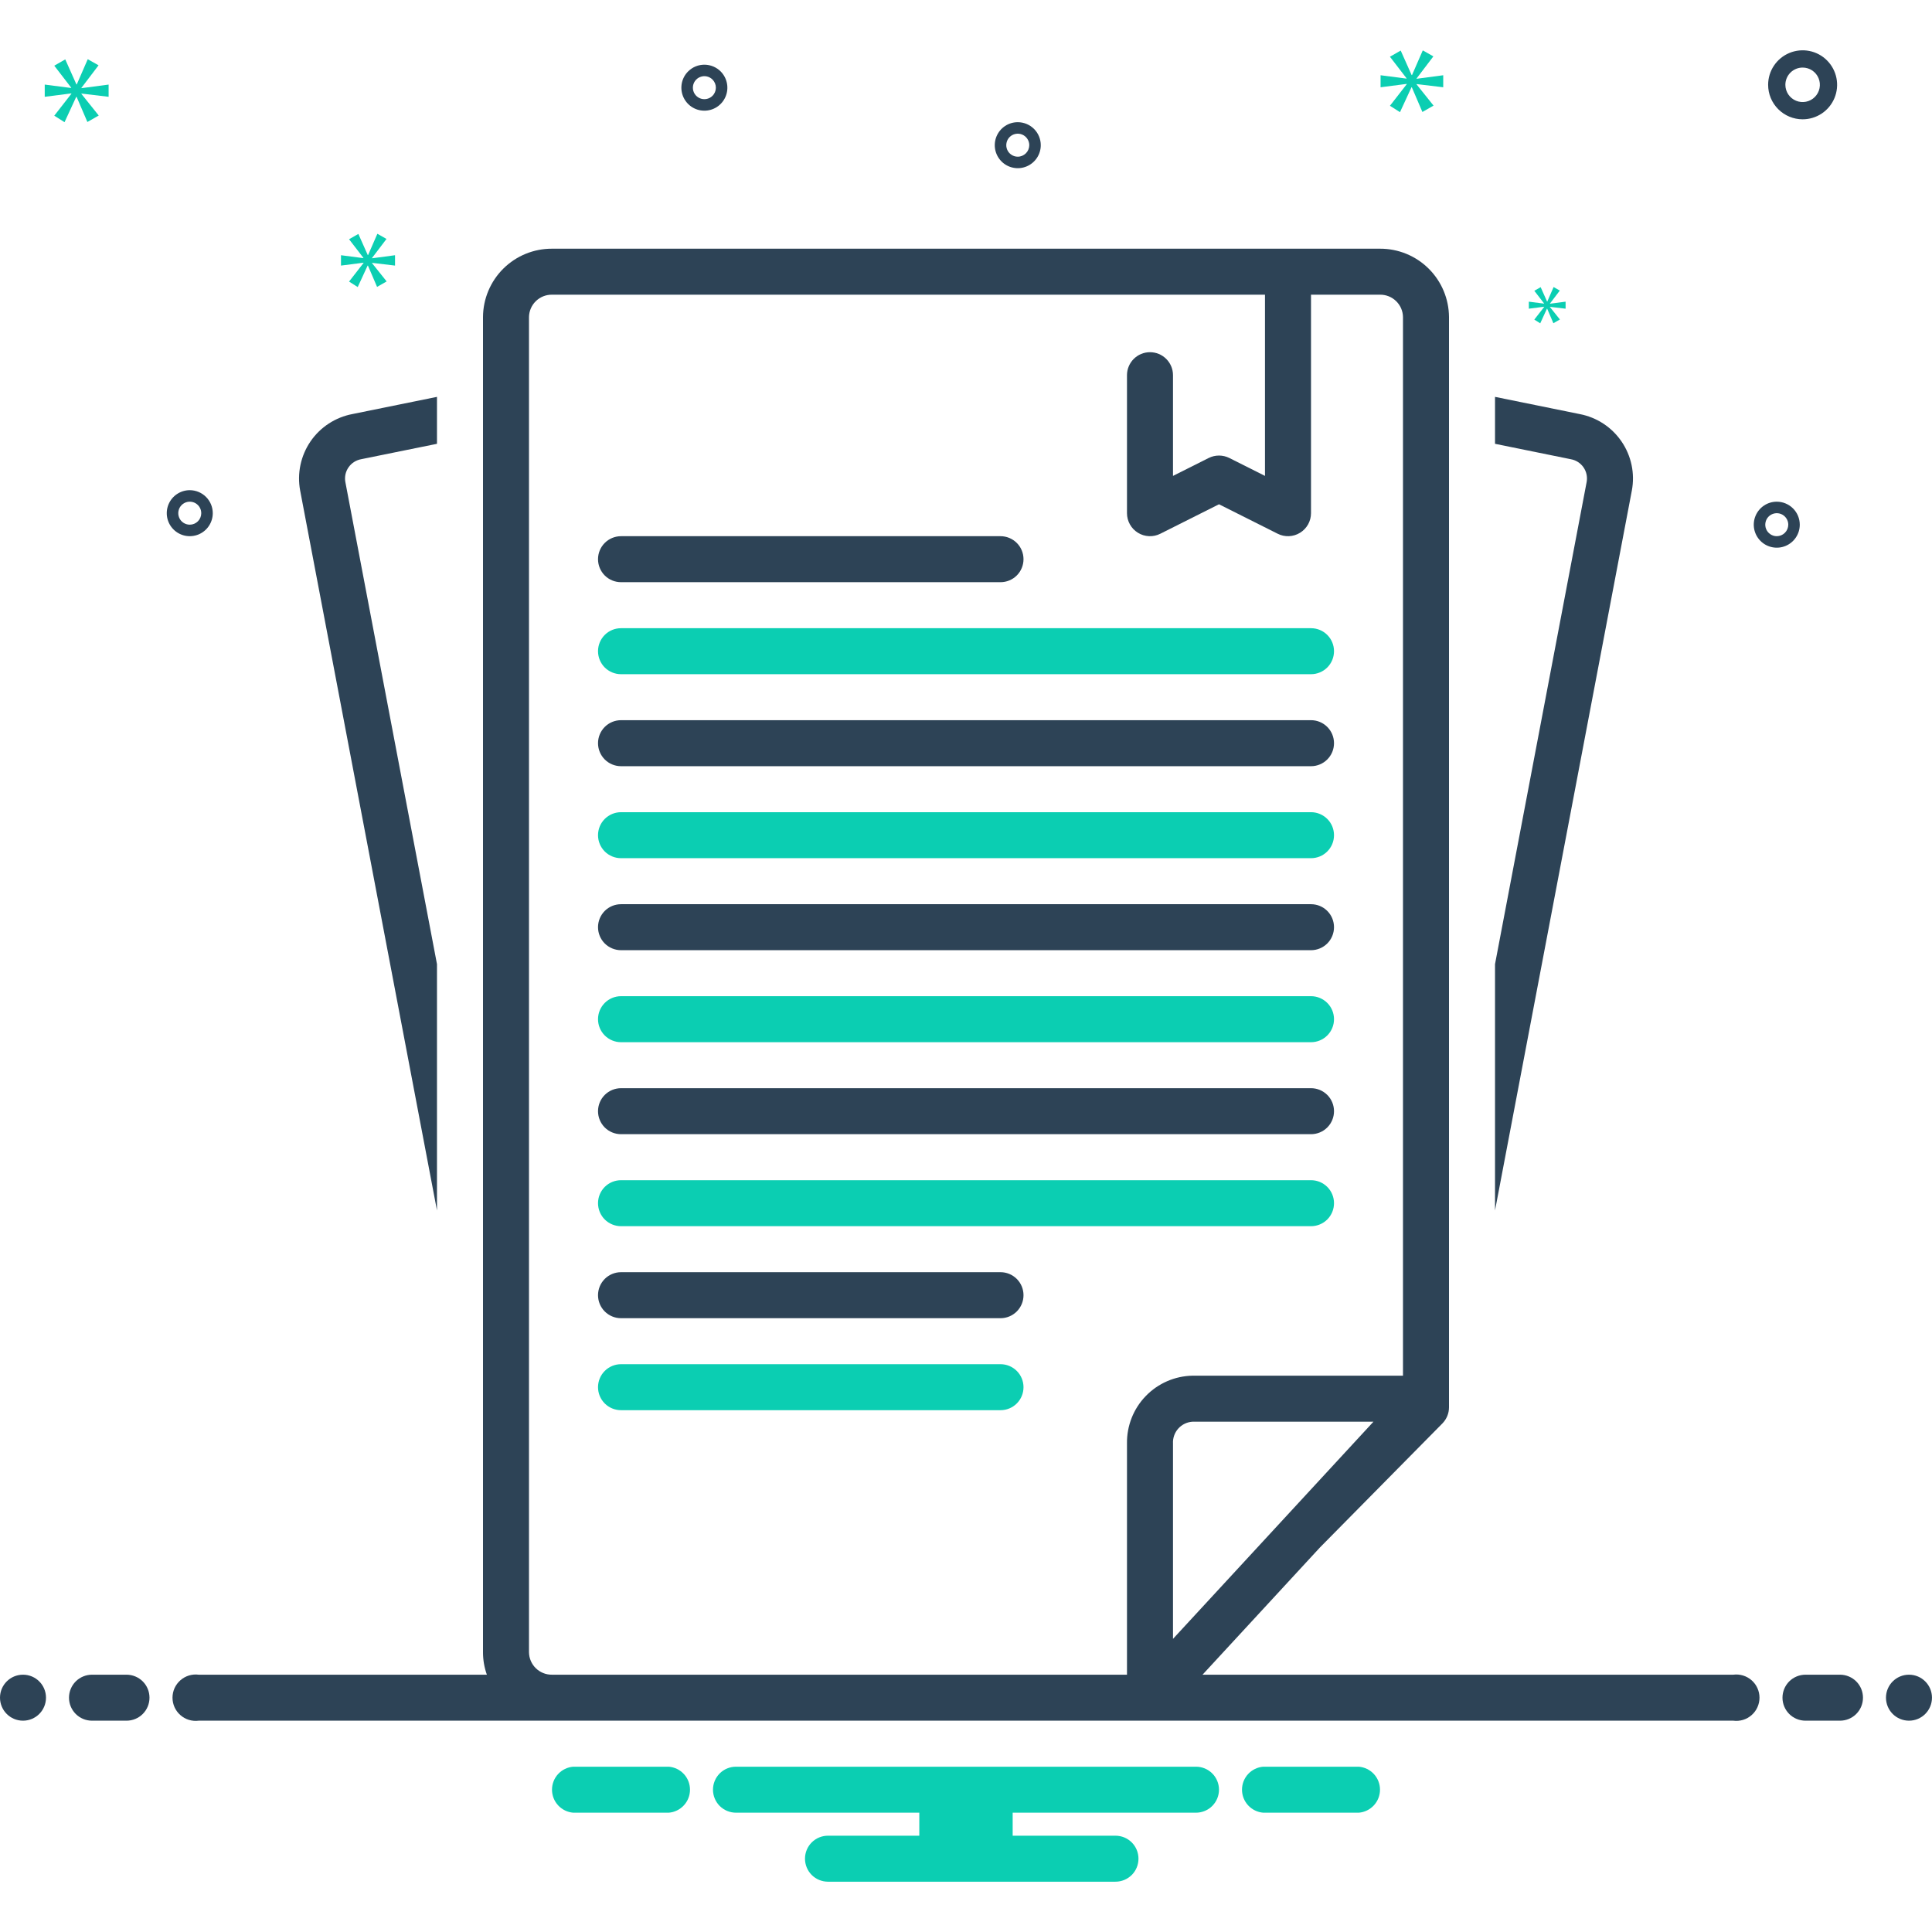
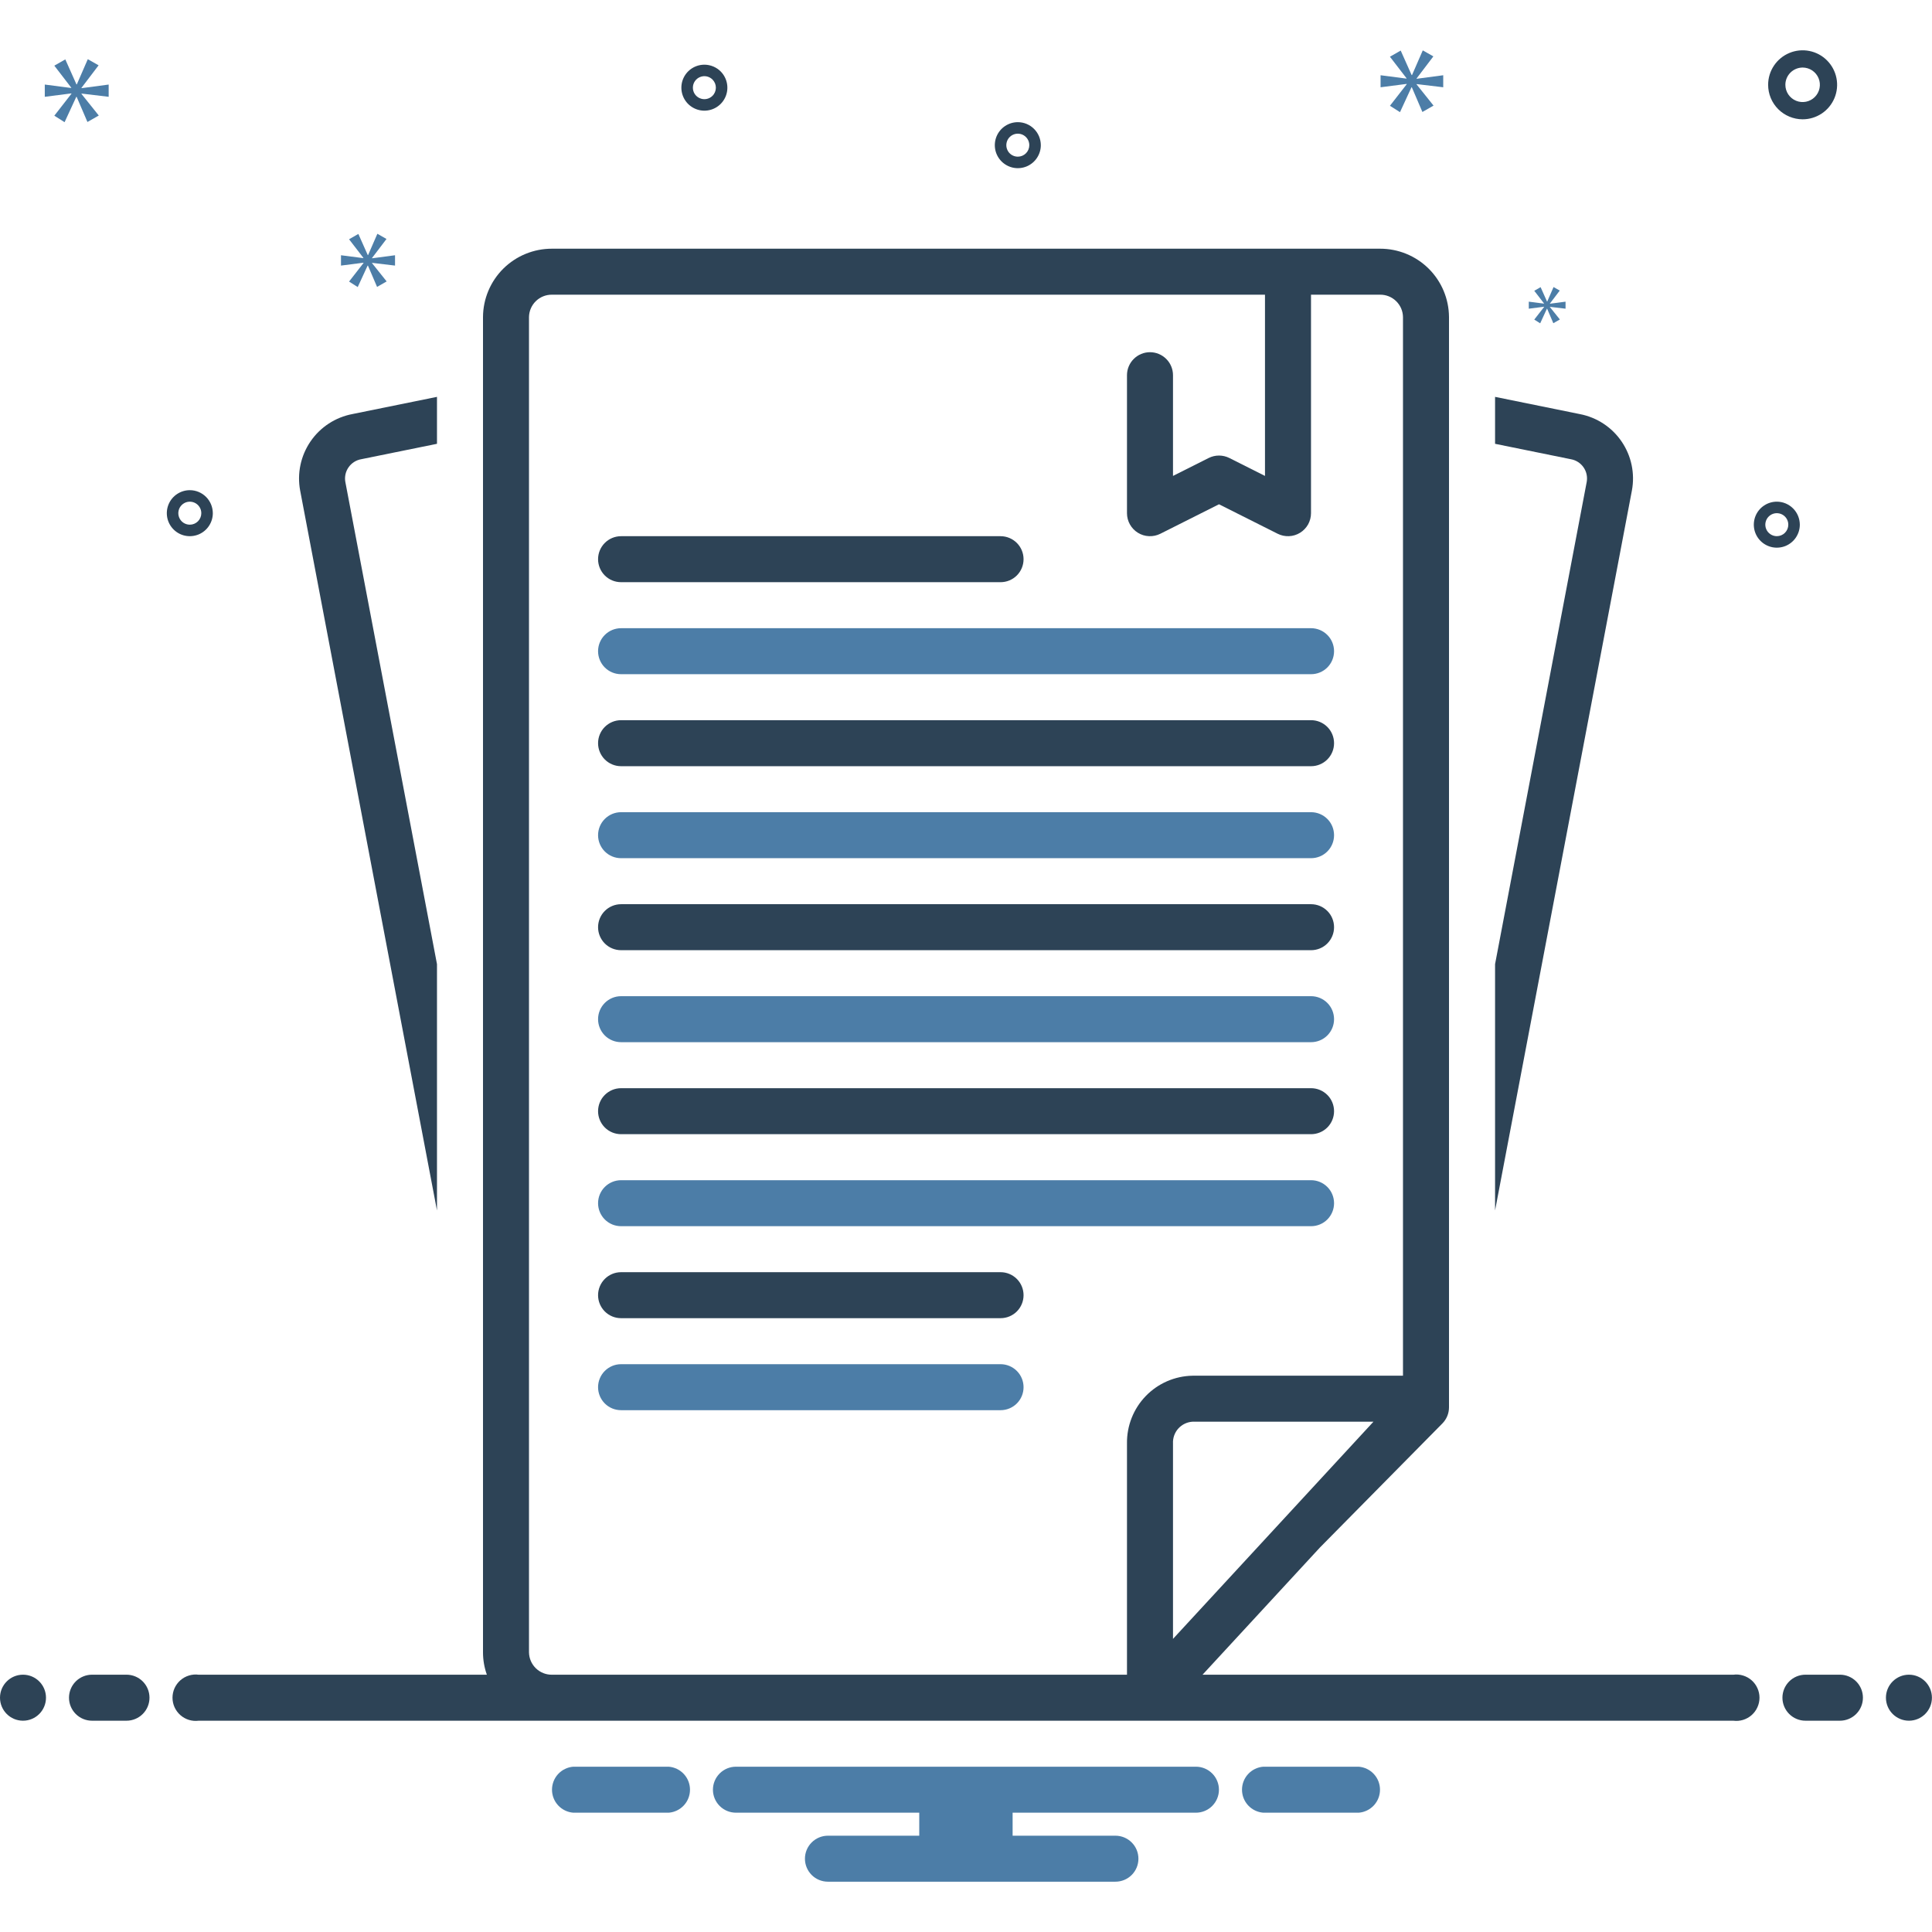
<svg xmlns="http://www.w3.org/2000/svg" width="77" height="77" viewBox="0 0 77 77" fill="none">
-   <path d="M14.402 18.3L17.416 17.688V15.817L14.047 16.502C13.367 16.63 12.766 17.023 12.375 17.593C11.985 18.164 11.836 18.867 11.962 19.547L17.416 48.244V38.426L13.763 19.205C13.745 19.104 13.748 19 13.77 18.899C13.793 18.799 13.835 18.704 13.895 18.62C13.954 18.536 14.029 18.464 14.116 18.41C14.203 18.355 14.3 18.318 14.402 18.3Z" fill="#2D4356" />
-   <path d="M62.963 16.504L59.584 15.817V17.688L62.608 18.303C62.811 18.339 62.991 18.455 63.109 18.624C63.227 18.793 63.273 19.002 63.237 19.205L59.584 38.426V48.244L65.038 19.547C65.165 18.869 65.017 18.168 64.628 17.598C64.24 17.027 63.641 16.634 62.963 16.504Z" fill="#2D4356" />
-   <path d="M52.251 43.37H24.751C24.508 43.37 24.274 43.467 24.102 43.639C23.931 43.81 23.834 44.044 23.834 44.287C23.834 44.53 23.931 44.763 24.102 44.935C24.274 45.107 24.508 45.203 24.751 45.203H52.251C52.494 45.203 52.727 45.107 52.899 44.935C53.071 44.763 53.167 44.53 53.167 44.287C53.167 44.044 53.071 43.81 52.899 43.639C52.727 43.467 52.494 43.37 52.251 43.37Z" fill="#2D4356" />
-   <path d="M52.251 47.037H24.751C24.508 47.037 24.274 47.133 24.102 47.305C23.931 47.477 23.834 47.71 23.834 47.953C23.834 48.196 23.931 48.43 24.102 48.602C24.274 48.773 24.508 48.87 24.751 48.87H52.251C52.494 48.87 52.727 48.773 52.899 48.602C53.071 48.43 53.167 48.196 53.167 47.953C53.167 47.71 53.071 47.477 52.899 47.305C52.727 47.133 52.494 47.037 52.251 47.037Z" fill="#0BCEB2" />
-   <path d="M52.251 36.037H24.751C24.508 36.037 24.274 36.133 24.102 36.305C23.931 36.477 23.834 36.71 23.834 36.953C23.834 37.196 23.931 37.43 24.102 37.602C24.274 37.773 24.508 37.87 24.751 37.87H52.251C52.494 37.87 52.727 37.773 52.899 37.602C53.071 37.43 53.167 37.196 53.167 36.953C53.167 36.71 53.071 36.477 52.899 36.305C52.727 36.133 52.494 36.037 52.251 36.037Z" fill="#2D4356" />
-   <path d="M52.251 39.703H24.751C24.508 39.703 24.274 39.8 24.102 39.972C23.931 40.144 23.834 40.377 23.834 40.62C23.834 40.863 23.931 41.096 24.102 41.268C24.274 41.44 24.508 41.537 24.751 41.537H52.251C52.494 41.537 52.727 41.44 52.899 41.268C53.071 41.096 53.167 40.863 53.167 40.62C53.167 40.377 53.071 40.144 52.899 39.972C52.727 39.8 52.494 39.703 52.251 39.703Z" fill="#0BCEB2" />
-   <path d="M52.251 32.37H24.751C24.508 32.37 24.274 32.467 24.102 32.639C23.931 32.81 23.834 33.044 23.834 33.287C23.834 33.53 23.931 33.763 24.102 33.935C24.274 34.107 24.508 34.203 24.751 34.203H52.251C52.494 34.203 52.727 34.107 52.899 33.935C53.071 33.763 53.167 33.53 53.167 33.287C53.167 33.044 53.071 32.81 52.899 32.639C52.727 32.467 52.494 32.37 52.251 32.37Z" fill="#0BCEB2" />
-   <path d="M52.251 25.037H24.751C24.508 25.037 24.274 25.133 24.102 25.305C23.931 25.477 23.834 25.71 23.834 25.953C23.834 26.196 23.931 26.43 24.102 26.602C24.274 26.773 24.508 26.87 24.751 26.87H52.251C52.494 26.87 52.727 26.773 52.899 26.602C53.071 26.43 53.167 26.196 53.167 25.953C53.167 25.71 53.071 25.477 52.899 25.305C52.727 25.133 52.494 25.037 52.251 25.037Z" fill="#0BCEB2" />
-   <path d="M52.251 28.703H24.751C24.508 28.703 24.274 28.8 24.102 28.972C23.931 29.144 23.834 29.377 23.834 29.62C23.834 29.863 23.931 30.096 24.102 30.268C24.274 30.44 24.508 30.537 24.751 30.537H52.251C52.494 30.537 52.727 30.44 52.899 30.268C53.071 30.096 53.167 29.863 53.167 29.62C53.167 29.377 53.071 29.144 52.899 28.972C52.727 28.8 52.494 28.703 52.251 28.703Z" fill="#2D4356" />
-   <path d="M39.876 50.703H24.751C24.508 50.703 24.274 50.8 24.102 50.972C23.931 51.144 23.834 51.377 23.834 51.62C23.834 51.863 23.931 52.096 24.102 52.268C24.274 52.44 24.508 52.537 24.751 52.537H39.876C40.119 52.537 40.352 52.44 40.524 52.268C40.696 52.096 40.792 51.863 40.792 51.62C40.792 51.377 40.696 51.144 40.524 50.972C40.352 50.8 40.119 50.703 39.876 50.703Z" fill="#2D4356" />
-   <path d="M24.751 23.203H39.876C40.119 23.203 40.352 23.107 40.524 22.935C40.696 22.763 40.792 22.53 40.792 22.287C40.792 22.044 40.696 21.81 40.524 21.639C40.352 21.467 40.119 21.37 39.876 21.37H24.751C24.508 21.37 24.274 21.467 24.102 21.639C23.931 21.81 23.834 22.044 23.834 22.287C23.834 22.53 23.931 22.763 24.102 22.935C24.274 23.107 24.508 23.203 24.751 23.203Z" fill="#2D4356" />
-   <path d="M39.876 54.37H24.751C24.508 54.37 24.274 54.467 24.102 54.639C23.931 54.81 23.834 55.044 23.834 55.287C23.834 55.53 23.931 55.763 24.102 55.935C24.274 56.107 24.508 56.203 24.751 56.203H39.876C40.119 56.203 40.352 56.107 40.524 55.935C40.696 55.763 40.792 55.53 40.792 55.287C40.792 55.044 40.696 54.81 40.524 54.639C40.352 54.467 40.119 54.37 39.876 54.37Z" fill="#0BCEB2" />
-   <path d="M71.844 4.755C72.116 4.755 72.382 4.674 72.608 4.523C72.834 4.372 73.01 4.157 73.114 3.906C73.218 3.655 73.245 3.378 73.192 3.112C73.139 2.845 73.008 2.6 72.816 2.408C72.624 2.215 72.379 2.084 72.112 2.031C71.845 1.978 71.569 2.006 71.318 2.11C71.066 2.214 70.852 2.39 70.701 2.616C70.549 2.842 70.469 3.108 70.469 3.38C70.469 3.745 70.614 4.094 70.872 4.352C71.13 4.61 71.479 4.755 71.844 4.755ZM71.844 2.693C71.98 2.693 72.113 2.733 72.226 2.808C72.339 2.884 72.427 2.991 72.479 3.117C72.531 3.243 72.545 3.381 72.518 3.514C72.492 3.647 72.426 3.77 72.33 3.866C72.234 3.962 72.111 4.028 71.978 4.054C71.844 4.081 71.706 4.067 71.581 4.015C71.455 3.963 71.348 3.875 71.272 3.762C71.197 3.649 71.156 3.516 71.156 3.38C71.156 3.198 71.229 3.023 71.358 2.894C71.487 2.765 71.662 2.693 71.844 2.693Z" fill="#2D4356" />
-   <path d="M40.563 4.87C40.382 4.87 40.205 4.923 40.054 5.024C39.903 5.125 39.786 5.268 39.716 5.436C39.647 5.603 39.629 5.787 39.664 5.965C39.7 6.143 39.787 6.306 39.915 6.434C40.043 6.563 40.206 6.65 40.384 6.685C40.562 6.721 40.746 6.703 40.914 6.633C41.081 6.564 41.225 6.446 41.325 6.296C41.426 6.145 41.48 5.968 41.48 5.786C41.48 5.543 41.383 5.31 41.211 5.138C41.039 4.967 40.806 4.87 40.563 4.87ZM40.563 6.245C40.472 6.245 40.384 6.218 40.309 6.167C40.233 6.117 40.174 6.045 40.14 5.962C40.105 5.878 40.096 5.786 40.114 5.697C40.131 5.608 40.175 5.526 40.239 5.462C40.303 5.398 40.385 5.354 40.474 5.337C40.563 5.319 40.655 5.328 40.739 5.363C40.822 5.398 40.894 5.456 40.944 5.532C40.995 5.607 41.022 5.696 41.022 5.786C41.021 5.908 40.973 6.024 40.887 6.11C40.801 6.196 40.685 6.245 40.563 6.245Z" fill="#2D4356" />
-   <path d="M70.813 19.995C70.632 19.995 70.455 20.048 70.304 20.149C70.153 20.25 70.036 20.393 69.966 20.561C69.897 20.728 69.879 20.912 69.914 21.09C69.95 21.268 70.037 21.431 70.165 21.559C70.293 21.688 70.457 21.775 70.634 21.81C70.812 21.846 70.996 21.828 71.164 21.758C71.331 21.689 71.475 21.571 71.575 21.421C71.676 21.27 71.73 21.093 71.73 20.911C71.73 20.668 71.633 20.435 71.461 20.263C71.289 20.092 71.056 19.995 70.813 19.995ZM70.813 21.37C70.722 21.37 70.634 21.343 70.558 21.292C70.483 21.242 70.424 21.17 70.39 21.087C70.355 21.003 70.346 20.911 70.364 20.822C70.381 20.733 70.425 20.651 70.489 20.587C70.553 20.523 70.635 20.48 70.724 20.462C70.813 20.444 70.905 20.453 70.989 20.488C71.072 20.523 71.144 20.581 71.194 20.657C71.245 20.732 71.272 20.821 71.272 20.911C71.271 21.033 71.223 21.149 71.137 21.235C71.051 21.321 70.935 21.369 70.813 21.37Z" fill="#2D4356" />
-   <path d="M7.563 19.536C7.382 19.536 7.205 19.59 7.054 19.691C6.903 19.791 6.786 19.935 6.716 20.102C6.647 20.27 6.629 20.454 6.664 20.632C6.699 20.81 6.787 20.973 6.915 21.101C7.043 21.229 7.207 21.317 7.384 21.352C7.562 21.387 7.746 21.369 7.914 21.3C8.081 21.23 8.225 21.113 8.325 20.962C8.426 20.811 8.48 20.634 8.48 20.453C8.48 20.21 8.383 19.977 8.211 19.805C8.039 19.633 7.806 19.537 7.563 19.536ZM7.563 20.911C7.473 20.911 7.384 20.884 7.309 20.834C7.233 20.784 7.174 20.712 7.14 20.628C7.105 20.545 7.096 20.452 7.114 20.363C7.131 20.275 7.175 20.193 7.239 20.129C7.303 20.065 7.385 20.021 7.474 20.003C7.563 19.986 7.655 19.995 7.739 20.029C7.822 20.064 7.894 20.123 7.944 20.198C7.995 20.274 8.021 20.362 8.021 20.453C8.021 20.574 7.973 20.691 7.887 20.777C7.801 20.863 7.685 20.911 7.563 20.911Z" fill="#2D4356" />
-   <path d="M27.434 2.838C27.304 2.964 27.214 3.126 27.176 3.303C27.139 3.481 27.154 3.665 27.221 3.834C27.288 4.002 27.404 4.147 27.553 4.25C27.703 4.353 27.879 4.409 28.06 4.411C28.242 4.414 28.42 4.362 28.572 4.264C28.724 4.165 28.843 4.024 28.915 3.857C28.987 3.69 29.007 3.506 28.974 3.328C28.941 3.15 28.856 2.985 28.73 2.855C28.56 2.681 28.328 2.582 28.085 2.578C27.843 2.575 27.608 2.668 27.434 2.838ZM28.392 3.823C28.328 3.886 28.245 3.929 28.156 3.945C28.067 3.962 27.975 3.951 27.892 3.916C27.808 3.88 27.738 3.82 27.688 3.744C27.639 3.668 27.613 3.579 27.615 3.488C27.616 3.398 27.644 3.309 27.695 3.235C27.747 3.16 27.819 3.102 27.903 3.069C27.988 3.035 28.08 3.027 28.169 3.046C28.257 3.065 28.338 3.11 28.401 3.175C28.486 3.262 28.533 3.379 28.531 3.501C28.529 3.622 28.48 3.738 28.392 3.823Z" fill="#2D4356" />
-   <path d="M3.246 3.5L3.928 2.603L3.497 2.36L3.06 3.363H3.045L2.601 2.367L2.163 2.618L2.837 3.493V3.507L1.783 3.371V3.858L2.845 3.722V3.736L2.163 4.611L2.572 4.87L3.039 3.858H3.052L3.483 4.862L3.935 4.604L3.246 3.744V3.729L4.329 3.858V3.371L3.246 3.514V3.5Z" fill="#0BCEB2" />
-   <path d="M61.543 12.233L61.15 12.737L61.386 12.886L61.654 12.303H61.663L61.91 12.882L62.17 12.733L61.774 12.238V12.229L62.397 12.303V12.023L61.774 12.105V12.097L62.166 11.581L61.919 11.44L61.667 12.018H61.659L61.403 11.445L61.15 11.589L61.539 12.093V12.101L60.932 12.023V12.303L61.543 12.225V12.233Z" fill="#0BCEB2" />
-   <path d="M57.52 3.478V2.999L56.459 3.14V3.126L57.127 2.247L56.705 2.008L56.276 2.992H56.261L55.825 2.015L55.396 2.261L56.057 3.119V3.133L55.023 2.999V3.478L56.064 3.344V3.358L55.396 4.216L55.797 4.47L56.255 3.478H56.268L56.69 4.463L57.134 4.209L56.459 3.365V3.351L57.52 3.478Z" fill="#0BCEB2" />
-   <path d="M14.828 10.281L15.404 9.523L15.04 9.317L14.67 10.166H14.658L14.282 9.323L13.912 9.535L14.482 10.275V10.288L13.59 10.172V10.585L14.488 10.47V10.482L13.912 11.222L14.257 11.441L14.652 10.585H14.664L15.028 11.434L15.41 11.216L14.828 10.488V10.476L15.744 10.585V10.172L14.828 10.294V10.281Z" fill="#0BCEB2" />
-   <path d="M0.917 68.578C1.423 68.578 1.833 68.168 1.833 67.661C1.833 67.155 1.423 66.745 0.917 66.745C0.41 66.745 0 67.155 0 67.661C0 68.168 0.41 68.578 0.917 68.578Z" fill="#2D4356" />
-   <path d="M5.042 66.745H3.667C3.424 66.745 3.19 66.842 3.018 67.013C2.847 67.185 2.75 67.418 2.75 67.662C2.75 67.905 2.847 68.138 3.018 68.31C3.19 68.482 3.424 68.578 3.667 68.578H5.042C5.285 68.578 5.518 68.482 5.69 68.31C5.862 68.138 5.958 67.905 5.958 67.662C5.958 67.418 5.862 67.185 5.69 67.013C5.518 66.842 5.285 66.745 5.042 66.745Z" fill="#2D4356" />
-   <path d="M73.333 66.745H71.958C71.715 66.745 71.481 66.842 71.309 67.013C71.138 67.185 71.041 67.418 71.041 67.662C71.041 67.905 71.138 68.138 71.309 68.31C71.481 68.482 71.715 68.578 71.958 68.578H73.333C73.576 68.578 73.809 68.482 73.981 68.31C74.153 68.138 74.249 67.905 74.249 67.662C74.249 67.418 74.153 67.185 73.981 67.013C73.809 66.842 73.576 66.745 73.333 66.745Z" fill="#2D4356" />
-   <path d="M76.083 68.578C76.589 68.578 76.999 68.168 76.999 67.661C76.999 67.155 76.589 66.745 76.083 66.745C75.576 66.745 75.166 67.155 75.166 67.661C75.166 68.168 75.576 68.578 76.083 68.578Z" fill="#2D4356" />
-   <path d="M54.154 70.412H50.346C50.116 70.43 49.901 70.535 49.744 70.704C49.587 70.874 49.5 71.097 49.5 71.328C49.5 71.559 49.587 71.782 49.744 71.952C49.901 72.122 50.116 72.227 50.346 72.245H54.154C54.384 72.227 54.599 72.122 54.756 71.952C54.913 71.782 55 71.559 55 71.328C55 71.097 54.913 70.874 54.756 70.704C54.599 70.535 54.384 70.43 54.154 70.412Z" fill="#0BCEB2" />
-   <path d="M26.654 70.412H22.846C22.616 70.43 22.401 70.535 22.244 70.704C22.087 70.874 22 71.097 22 71.328C22 71.559 22.087 71.782 22.244 71.952C22.401 72.122 22.616 72.227 22.846 72.245H26.654C26.884 72.227 27.099 72.122 27.256 71.952C27.413 71.782 27.5 71.559 27.5 71.328C27.5 71.097 27.413 70.874 27.256 70.704C27.099 70.535 26.884 70.43 26.654 70.412Z" fill="#0BCEB2" />
-   <path d="M47.666 70.412H29.333C29.09 70.412 28.856 70.508 28.684 70.68C28.513 70.852 28.416 71.085 28.416 71.328C28.416 71.571 28.513 71.805 28.684 71.977C28.856 72.148 29.09 72.245 29.333 72.245H36.639V73.162H32.999C32.756 73.162 32.523 73.258 32.351 73.43C32.179 73.602 32.083 73.835 32.083 74.078C32.083 74.321 32.179 74.555 32.351 74.727C32.523 74.898 32.756 74.995 32.999 74.995H44.458C44.701 74.995 44.934 74.898 45.106 74.727C45.278 74.555 45.374 74.321 45.374 74.078C45.374 73.835 45.278 73.602 45.106 73.43C44.934 73.258 44.701 73.162 44.458 73.162H40.36V72.245H47.666C47.909 72.245 48.142 72.148 48.314 71.977C48.486 71.805 48.583 71.571 48.583 71.328C48.583 71.085 48.486 70.852 48.314 70.68C48.142 70.508 47.909 70.412 47.666 70.412Z" fill="#0BCEB2" />
-   <path d="M69.08 66.745H47.927L52.608 61.673L57.486 56.732C57.655 56.56 57.75 56.329 57.75 56.088V12.635C57.745 11.91 57.454 11.216 56.938 10.705C56.423 10.194 55.726 9.909 55 9.912H21.999C21.274 9.909 20.577 10.194 20.061 10.705C19.546 11.216 19.254 11.91 19.25 12.635V65.855C19.25 66.158 19.302 66.459 19.404 66.745H7.919C7.789 66.728 7.656 66.739 7.53 66.777C7.405 66.816 7.288 66.88 7.19 66.967C7.091 67.054 7.012 67.16 6.957 67.28C6.903 67.4 6.875 67.53 6.875 67.662C6.875 67.793 6.903 67.923 6.957 68.043C7.012 68.163 7.091 68.27 7.19 68.356C7.288 68.443 7.405 68.508 7.53 68.546C7.656 68.584 7.789 68.595 7.919 68.578H69.08C69.211 68.595 69.343 68.584 69.469 68.546C69.595 68.508 69.711 68.443 69.81 68.356C69.909 68.27 69.988 68.163 70.042 68.043C70.097 67.923 70.125 67.793 70.125 67.662C70.125 67.53 70.097 67.4 70.042 67.28C69.988 67.16 69.909 67.054 69.81 66.967C69.711 66.88 69.595 66.816 69.469 66.777C69.343 66.739 69.211 66.728 69.08 66.745ZM46.75 65.317V57.53C46.739 57.312 46.814 57.099 46.96 56.936C47.106 56.773 47.31 56.675 47.528 56.662H54.739L46.75 65.317ZM21.999 66.745C21.76 66.748 21.529 66.656 21.357 66.489C21.185 66.322 21.087 66.094 21.083 65.855V12.635C21.087 12.396 21.185 12.168 21.357 12.001C21.529 11.834 21.76 11.742 21.999 11.745H50.416V18.967L48.995 18.253C48.867 18.189 48.726 18.156 48.583 18.156C48.44 18.156 48.3 18.189 48.172 18.253L46.75 18.967V14.953C46.75 14.71 46.653 14.477 46.481 14.305C46.309 14.133 46.076 14.037 45.833 14.037C45.59 14.037 45.357 14.133 45.185 14.305C45.013 14.477 44.916 14.71 44.916 14.953V20.453C44.916 20.61 44.956 20.763 45.033 20.9C45.109 21.037 45.219 21.151 45.352 21.233C45.485 21.316 45.637 21.362 45.793 21.369C45.949 21.376 46.105 21.343 46.245 21.272L48.583 20.098L50.922 21.272C51.062 21.343 51.217 21.376 51.373 21.369C51.529 21.362 51.681 21.316 51.814 21.233C51.947 21.151 52.057 21.037 52.134 20.9C52.21 20.763 52.25 20.61 52.25 20.453V11.745H55C55.24 11.742 55.471 11.834 55.642 12.001C55.814 12.168 55.913 12.396 55.916 12.635V54.828H47.528C46.824 54.841 46.153 55.133 45.664 55.64C45.174 56.146 44.906 56.826 44.916 57.53V66.745L21.999 66.745Z" fill="#2D4356" />
+   <path d="M14.402 18.301L17.416 17.688V15.817L14.047 16.502C13.367 16.63 12.766 17.023 12.375 17.594C11.985 18.165 11.836 18.867 11.962 19.547L17.416 48.244V38.426L13.763 19.205C13.745 19.104 13.748 19 13.77 18.9C13.793 18.799 13.835 18.704 13.895 18.62C13.954 18.536 14.029 18.465 14.116 18.41C14.203 18.355 14.3 18.318 14.402 18.301Z" fill="#2D4356" />
+   <path d="M62.965 16.504L59.586 15.817V17.688L62.61 18.303C62.813 18.339 62.993 18.455 63.111 18.624C63.229 18.793 63.275 19.002 63.239 19.205L59.586 38.426V48.244L65.04 19.547C65.166 18.869 65.019 18.168 64.63 17.598C64.242 17.027 63.643 16.634 62.965 16.504Z" fill="#2D4356" />
+   <path d="M52.253 43.37H24.753C24.509 43.37 24.276 43.467 24.104 43.639C23.933 43.81 23.836 44.044 23.836 44.287C23.836 44.53 23.933 44.763 24.104 44.935C24.276 45.107 24.509 45.203 24.753 45.203H52.253C52.496 45.203 52.729 45.107 52.901 44.935C53.073 44.763 53.169 44.53 53.169 44.287C53.169 44.044 53.073 43.81 52.901 43.639C52.729 43.467 52.496 43.37 52.253 43.37Z" fill="#2D4356" />
+   <path d="M52.253 47.037H24.753C24.509 47.037 24.276 47.134 24.104 47.306C23.933 47.477 23.836 47.711 23.836 47.954C23.836 48.197 23.933 48.43 24.104 48.602C24.276 48.774 24.509 48.87 24.753 48.87H52.253C52.496 48.87 52.729 48.774 52.901 48.602C53.073 48.43 53.169 48.197 53.169 47.954C53.169 47.711 53.073 47.477 52.901 47.306C52.729 47.134 52.496 47.037 52.253 47.037Z" fill="#4C7DA7" />
+   <path d="M52.253 36.037H24.753C24.509 36.037 24.276 36.134 24.104 36.306C23.933 36.477 23.836 36.711 23.836 36.954C23.836 37.197 23.933 37.43 24.104 37.602C24.276 37.774 24.509 37.87 24.753 37.87H52.253C52.496 37.87 52.729 37.774 52.901 37.602C53.073 37.43 53.169 37.197 53.169 36.954C53.169 36.711 53.073 36.477 52.901 36.306C52.729 36.134 52.496 36.037 52.253 36.037Z" fill="#2D4356" />
+   <path d="M52.253 39.703H24.753C24.509 39.703 24.276 39.8 24.104 39.972C23.933 40.144 23.836 40.377 23.836 40.62C23.836 40.863 23.933 41.096 24.104 41.268C24.276 41.44 24.509 41.536 24.753 41.536H52.253C52.496 41.536 52.729 41.44 52.901 41.268C53.073 41.096 53.169 40.863 53.169 40.62C53.169 40.377 53.073 40.144 52.901 39.972C52.729 39.8 52.496 39.703 52.253 39.703Z" fill="#4C7DA7" />
+   <path d="M52.253 32.37H24.753C24.509 32.37 24.276 32.467 24.104 32.639C23.933 32.81 23.836 33.044 23.836 33.287C23.836 33.53 23.933 33.763 24.104 33.935C24.276 34.107 24.509 34.203 24.753 34.203H52.253C52.496 34.203 52.729 34.107 52.901 33.935C53.073 33.763 53.169 33.53 53.169 33.287C53.169 33.044 53.073 32.81 52.901 32.639C52.729 32.467 52.496 32.37 52.253 32.37Z" fill="#4C7DA7" />
+   <path d="M52.253 25.037H24.753C24.509 25.037 24.276 25.134 24.104 25.306C23.933 25.477 23.836 25.711 23.836 25.954C23.836 26.197 23.933 26.43 24.104 26.602C24.276 26.774 24.509 26.87 24.753 26.87H52.253C52.496 26.87 52.729 26.774 52.901 26.602C53.073 26.43 53.169 26.197 53.169 25.954C53.169 25.711 53.073 25.477 52.901 25.306C52.729 25.134 52.496 25.037 52.253 25.037Z" fill="#4C7DA7" />
+   <path d="M52.253 28.703H24.753C24.509 28.703 24.276 28.8 24.104 28.972C23.933 29.143 23.836 29.377 23.836 29.62C23.836 29.863 23.933 30.096 24.104 30.268C24.276 30.44 24.509 30.537 24.753 30.537H52.253C52.496 30.537 52.729 30.44 52.901 30.268C53.073 30.096 53.169 29.863 53.169 29.62C53.169 29.377 53.073 29.143 52.901 28.972C52.729 28.8 52.496 28.703 52.253 28.703Z" fill="#2D4356" />
+   <path d="M39.878 50.703H24.753C24.509 50.703 24.276 50.8 24.104 50.972C23.933 51.144 23.836 51.377 23.836 51.62C23.836 51.863 23.933 52.096 24.104 52.268C24.276 52.44 24.509 52.536 24.753 52.536H39.878C40.121 52.536 40.354 52.44 40.526 52.268C40.698 52.096 40.794 51.863 40.794 51.62C40.794 51.377 40.698 51.144 40.526 50.972C40.354 50.8 40.121 50.703 39.878 50.703Z" fill="#2D4356" />
+   <path d="M24.753 23.203H39.878C40.121 23.203 40.354 23.107 40.526 22.935C40.698 22.763 40.794 22.53 40.794 22.287C40.794 22.044 40.698 21.811 40.526 21.639C40.354 21.467 40.121 21.37 39.878 21.37H24.753C24.509 21.37 24.276 21.467 24.104 21.639C23.933 21.811 23.836 22.044 23.836 22.287C23.836 22.53 23.933 22.763 24.104 22.935C24.276 23.107 24.509 23.203 24.753 23.203Z" fill="#2D4356" />
+   <path d="M39.878 54.37H24.753C24.509 54.37 24.276 54.467 24.104 54.639C23.933 54.81 23.836 55.044 23.836 55.287C23.836 55.53 23.933 55.763 24.104 55.935C24.276 56.107 24.509 56.203 24.753 56.203H39.878C40.121 56.203 40.354 56.107 40.526 55.935C40.698 55.763 40.794 55.53 40.794 55.287C40.794 55.044 40.698 54.81 40.526 54.639C40.354 54.467 40.121 54.37 39.878 54.37Z" fill="#4C7DA7" />
+   <path d="M71.844 4.755C72.116 4.755 72.382 4.674 72.608 4.523C72.834 4.372 73.01 4.157 73.114 3.906C73.218 3.655 73.245 3.378 73.192 3.112C73.139 2.845 73.008 2.6 72.816 2.408C72.624 2.215 72.379 2.084 72.112 2.031C71.845 1.978 71.569 2.005 71.318 2.11C71.066 2.214 70.852 2.39 70.701 2.616C70.549 2.842 70.469 3.108 70.469 3.38C70.469 3.744 70.614 4.094 70.872 4.352C71.13 4.609 71.479 4.754 71.844 4.755ZM71.844 2.692C71.98 2.692 72.113 2.733 72.226 2.808C72.339 2.884 72.427 2.991 72.479 3.117C72.531 3.242 72.545 3.381 72.518 3.514C72.492 3.647 72.426 3.77 72.33 3.866C72.234 3.962 72.111 4.028 71.978 4.054C71.844 4.081 71.706 4.067 71.581 4.015C71.455 3.963 71.348 3.875 71.272 3.762C71.197 3.649 71.156 3.516 71.156 3.38C71.156 3.198 71.229 3.023 71.358 2.894C71.487 2.765 71.662 2.693 71.844 2.692Z" fill="#2D4356" />
+   <path d="M40.565 4.869C40.384 4.869 40.207 4.923 40.056 5.024C39.905 5.124 39.788 5.268 39.718 5.435C39.649 5.603 39.631 5.787 39.666 5.965C39.701 6.142 39.789 6.306 39.917 6.434C40.045 6.562 40.209 6.649 40.386 6.685C40.564 6.72 40.748 6.702 40.916 6.633C41.083 6.563 41.227 6.446 41.327 6.295C41.428 6.144 41.482 5.967 41.482 5.786C41.481 5.543 41.385 5.31 41.213 5.138C41.041 4.966 40.808 4.869 40.565 4.869ZM40.565 6.244C40.474 6.244 40.386 6.217 40.31 6.167C40.235 6.117 40.176 6.045 40.142 5.961C40.107 5.877 40.098 5.785 40.116 5.696C40.133 5.607 40.177 5.526 40.241 5.462C40.305 5.398 40.387 5.354 40.476 5.336C40.565 5.319 40.657 5.328 40.74 5.362C40.824 5.397 40.896 5.456 40.946 5.531C40.997 5.607 41.023 5.695 41.023 5.786C41.023 5.907 40.975 6.024 40.889 6.11C40.803 6.196 40.687 6.244 40.565 6.244Z" fill="#2D4356" />
+   <path d="M70.815 19.994C70.634 19.994 70.457 20.048 70.306 20.149C70.155 20.249 70.038 20.392 69.968 20.56C69.899 20.727 69.881 20.912 69.916 21.09C69.951 21.267 70.039 21.431 70.167 21.559C70.295 21.687 70.459 21.774 70.636 21.81C70.814 21.845 70.998 21.827 71.166 21.758C71.333 21.688 71.477 21.571 71.577 21.42C71.678 21.269 71.732 21.092 71.732 20.911C71.731 20.668 71.635 20.435 71.463 20.263C71.291 20.091 71.058 19.994 70.815 19.994ZM70.815 21.369C70.725 21.369 70.636 21.342 70.561 21.292C70.485 21.241 70.426 21.17 70.392 21.086C70.357 21.003 70.348 20.91 70.366 20.821C70.383 20.733 70.427 20.651 70.491 20.587C70.555 20.523 70.637 20.479 70.726 20.461C70.815 20.444 70.907 20.453 70.99 20.487C71.074 20.522 71.146 20.581 71.196 20.656C71.247 20.732 71.273 20.82 71.273 20.911C71.273 21.032 71.225 21.149 71.139 21.235C71.053 21.321 70.937 21.369 70.815 21.369Z" fill="#2D4356" />
+   <path d="M7.565 19.536C7.384 19.536 7.207 19.59 7.056 19.691C6.905 19.791 6.788 19.934 6.718 20.102C6.649 20.27 6.631 20.454 6.666 20.632C6.701 20.809 6.789 20.973 6.917 21.101C7.045 21.229 7.208 21.317 7.386 21.352C7.564 21.387 7.748 21.369 7.916 21.3C8.083 21.23 8.227 21.113 8.327 20.962C8.428 20.811 8.482 20.634 8.482 20.453C8.481 20.21 8.385 19.977 8.213 19.805C8.041 19.633 7.808 19.536 7.565 19.536ZM7.565 20.911C7.474 20.911 7.386 20.884 7.31 20.834C7.235 20.784 7.176 20.712 7.142 20.628C7.107 20.544 7.098 20.452 7.116 20.363C7.133 20.274 7.177 20.193 7.241 20.129C7.305 20.065 7.387 20.021 7.476 20.003C7.565 19.986 7.657 19.995 7.74 20.029C7.824 20.064 7.896 20.123 7.946 20.198C7.997 20.273 8.023 20.362 8.023 20.453C8.023 20.574 7.975 20.691 7.889 20.777C7.803 20.863 7.687 20.911 7.565 20.911Z" fill="#2D4356" />
+   <path d="M27.434 2.837C27.304 2.964 27.214 3.126 27.176 3.303C27.139 3.481 27.154 3.665 27.221 3.833C27.288 4.002 27.404 4.147 27.553 4.249C27.703 4.352 27.879 4.408 28.06 4.411C28.242 4.413 28.42 4.362 28.572 4.263C28.724 4.165 28.843 4.023 28.915 3.857C28.987 3.69 29.007 3.506 28.974 3.328C28.941 3.15 28.856 2.985 28.73 2.855C28.56 2.681 28.328 2.582 28.085 2.578C27.843 2.575 27.608 2.668 27.434 2.837ZM28.392 3.823C28.328 3.886 28.245 3.929 28.156 3.945C28.067 3.962 27.975 3.951 27.892 3.915C27.808 3.88 27.738 3.82 27.688 3.744C27.639 3.668 27.613 3.579 27.615 3.488C27.616 3.397 27.644 3.309 27.695 3.235C27.747 3.16 27.819 3.102 27.903 3.069C27.988 3.035 28.08 3.027 28.169 3.046C28.257 3.065 28.338 3.11 28.401 3.175C28.486 3.262 28.533 3.379 28.531 3.501C28.529 3.622 28.48 3.738 28.392 3.823Z" fill="#2D4356" />
+   <path d="M3.248 3.5L3.93 2.603L3.499 2.359L3.062 3.363H3.047L2.603 2.367L2.165 2.617L2.839 3.493V3.507L1.785 3.37V3.858L2.847 3.722V3.736L2.165 4.611L2.574 4.87L3.041 3.858H3.054L3.485 4.862L3.937 4.604L3.248 3.744V3.729L4.331 3.858V3.37L3.248 3.514V3.5Z" fill="#4C7DA7" />
+   <path d="M61.541 12.233L61.148 12.737L61.384 12.886L61.653 12.303H61.661L61.908 12.882L62.169 12.733L61.772 12.238V12.229L62.395 12.303V12.023L61.772 12.105V12.097L62.164 11.581L61.917 11.44L61.665 12.018H61.657L61.401 11.445L61.148 11.589L61.537 12.093V12.101L60.93 12.023V12.303L61.541 12.225V12.233Z" fill="#4C7DA7" />
+   <path d="M57.52 3.478V2.999L56.459 3.14V3.126L57.127 2.247L56.705 2.008L56.276 2.992H56.261L55.825 2.015L55.396 2.261L56.057 3.119V3.133L55.023 2.999V3.478L56.064 3.344V3.358L55.396 4.216L55.797 4.47L56.255 3.478H56.268L56.69 4.463L57.134 4.209L56.459 3.365V3.351L57.52 3.478Z" fill="#4C7DA7" />
+   <path d="M14.828 10.282L15.404 9.524L15.04 9.317L14.67 10.167H14.658L14.282 9.323L13.912 9.536L14.482 10.276V10.288L13.59 10.173V10.585L14.488 10.47V10.482L13.912 11.222L14.257 11.441L14.652 10.585H14.664L15.028 11.435L15.41 11.216L14.828 10.488V10.476L15.744 10.585V10.173L14.828 10.294V10.282Z" fill="#4C7DA7" />
+   <path d="M0.917 68.579C1.423 68.579 1.833 68.168 1.833 67.662C1.833 67.156 1.423 66.745 0.917 66.745C0.41 66.745 0 67.156 0 67.662C0 68.168 0.41 68.579 0.917 68.579Z" fill="#2D4356" />
+   <path d="M5.042 66.745H3.667C3.424 66.745 3.19 66.842 3.018 67.014C2.847 67.186 2.75 67.419 2.75 67.662C2.75 67.905 2.847 68.138 3.018 68.31C3.19 68.482 3.424 68.579 3.667 68.579H5.042C5.285 68.579 5.518 68.482 5.69 68.31C5.862 68.138 5.958 67.905 5.958 67.662C5.958 67.419 5.862 67.186 5.69 67.014C5.518 66.842 5.285 66.745 5.042 66.745Z" fill="#2D4356" />
+   <path d="M73.331 66.745H71.956C71.713 66.745 71.48 66.842 71.308 67.014C71.136 67.186 71.039 67.419 71.039 67.662C71.039 67.905 71.136 68.138 71.308 68.31C71.48 68.482 71.713 68.579 71.956 68.579H73.331C73.574 68.579 73.807 68.482 73.979 68.31C74.151 68.138 74.247 67.905 74.247 67.662C74.247 67.419 74.151 67.186 73.979 67.014C73.807 66.842 73.574 66.745 73.331 66.745Z" fill="#2D4356" />
+   <path d="M76.081 68.579C76.587 68.579 76.997 68.168 76.997 67.662C76.997 67.156 76.587 66.745 76.081 66.745C75.575 66.745 75.164 67.156 75.164 67.662C75.164 68.168 75.575 68.579 76.081 68.579Z" fill="#2D4356" />
+   <path d="M54.154 70.412H50.346C50.116 70.431 49.901 70.535 49.744 70.705C49.587 70.875 49.5 71.098 49.5 71.329C49.5 71.56 49.587 71.783 49.744 71.953C49.901 72.122 50.116 72.227 50.346 72.245H54.154C54.384 72.227 54.599 72.122 54.756 71.953C54.913 71.783 55 71.56 55 71.329C55 71.098 54.913 70.875 54.756 70.705C54.599 70.535 54.384 70.431 54.154 70.412Z" fill="#4C7DA7" />
+   <path d="M26.654 70.412H22.846C22.616 70.431 22.401 70.535 22.244 70.705C22.087 70.875 22 71.098 22 71.329C22 71.56 22.087 71.783 22.244 71.953C22.401 72.122 22.616 72.227 22.846 72.245H26.654C26.884 72.227 27.099 72.122 27.256 71.953C27.413 71.783 27.5 71.56 27.5 71.329C27.5 71.098 27.413 70.875 27.256 70.705C27.099 70.535 26.884 70.431 26.654 70.412Z" fill="#4C7DA7" />
+   <path d="M47.664 70.412H29.331C29.088 70.412 28.855 70.509 28.683 70.681C28.511 70.853 28.414 71.086 28.414 71.329C28.414 71.572 28.511 71.805 28.683 71.977C28.855 72.149 29.088 72.245 29.331 72.245H36.637V73.162H32.997C32.754 73.162 32.521 73.259 32.349 73.431C32.177 73.603 32.081 73.836 32.081 74.079C32.081 74.322 32.177 74.555 32.349 74.727C32.521 74.899 32.754 74.995 32.997 74.995H44.456C44.699 74.995 44.932 74.899 45.104 74.727C45.276 74.555 45.372 74.322 45.372 74.079C45.372 73.836 45.276 73.603 45.104 73.431C44.932 73.259 44.699 73.162 44.456 73.162H40.358V72.245H47.664C47.907 72.245 48.14 72.149 48.312 71.977C48.484 71.805 48.581 71.572 48.581 71.329C48.581 71.086 48.484 70.853 48.312 70.681C48.14 70.509 47.907 70.412 47.664 70.412Z" fill="#4C7DA7" />
+   <path d="M69.08 66.746H47.927L52.608 61.674L57.486 56.732C57.655 56.561 57.75 56.329 57.75 56.088V12.636C57.745 11.91 57.454 11.216 56.938 10.705C56.423 10.195 55.726 9.91 55 9.912H21.999C21.274 9.91 20.577 10.195 20.061 10.705C19.546 11.216 19.254 11.91 19.25 12.636V65.855C19.25 66.159 19.302 66.46 19.404 66.746H7.919C7.789 66.728 7.656 66.739 7.53 66.778C7.405 66.816 7.288 66.881 7.19 66.967C7.091 67.054 7.012 67.161 6.957 67.281C6.903 67.401 6.875 67.531 6.875 67.662C6.875 67.794 6.903 67.924 6.957 68.043C7.012 68.163 7.091 68.27 7.19 68.357C7.288 68.444 7.405 68.508 7.53 68.547C7.656 68.585 7.789 68.596 7.919 68.579H69.08C69.211 68.596 69.343 68.585 69.469 68.547C69.595 68.508 69.711 68.444 69.81 68.357C69.909 68.27 69.988 68.163 70.042 68.043C70.097 67.924 70.125 67.794 70.125 67.662C70.125 67.531 70.097 67.401 70.042 67.281C69.988 67.161 69.909 67.054 69.81 66.967C69.711 66.881 69.595 66.816 69.469 66.778C69.343 66.739 69.211 66.728 69.08 66.746ZM46.75 65.318V57.531C46.739 57.313 46.814 57.099 46.96 56.936C47.106 56.774 47.31 56.675 47.528 56.662H54.739L46.75 65.318ZM21.999 66.746C21.76 66.749 21.529 66.657 21.357 66.49C21.185 66.323 21.087 66.095 21.083 65.855V12.636C21.087 12.396 21.185 12.168 21.357 12.001C21.529 11.834 21.76 11.742 21.999 11.745H50.416V18.968L48.995 18.253C48.867 18.189 48.726 18.156 48.583 18.156C48.44 18.156 48.3 18.189 48.172 18.253L46.75 18.968V14.954C46.75 14.711 46.653 14.477 46.481 14.306C46.309 14.134 46.076 14.037 45.833 14.037C45.59 14.037 45.357 14.134 45.185 14.306C45.013 14.477 44.916 14.711 44.916 14.954V20.454C44.916 20.61 44.956 20.764 45.033 20.901C45.109 21.037 45.219 21.152 45.352 21.234C45.485 21.316 45.637 21.363 45.793 21.369C45.949 21.376 46.105 21.343 46.245 21.273L48.583 20.098L50.922 21.273C51.062 21.343 51.217 21.376 51.373 21.369C51.529 21.363 51.681 21.316 51.814 21.234C51.947 21.152 52.057 21.037 52.134 20.901C52.21 20.764 52.25 20.61 52.25 20.454V11.745H55C55.24 11.742 55.471 11.834 55.642 12.001C55.814 12.168 55.913 12.396 55.916 12.636V54.829H47.528C46.824 54.842 46.153 55.133 45.664 55.64C45.174 56.147 44.906 56.827 44.916 57.531V66.746L21.999 66.746Z" fill="#2D4356" />
</svg>
